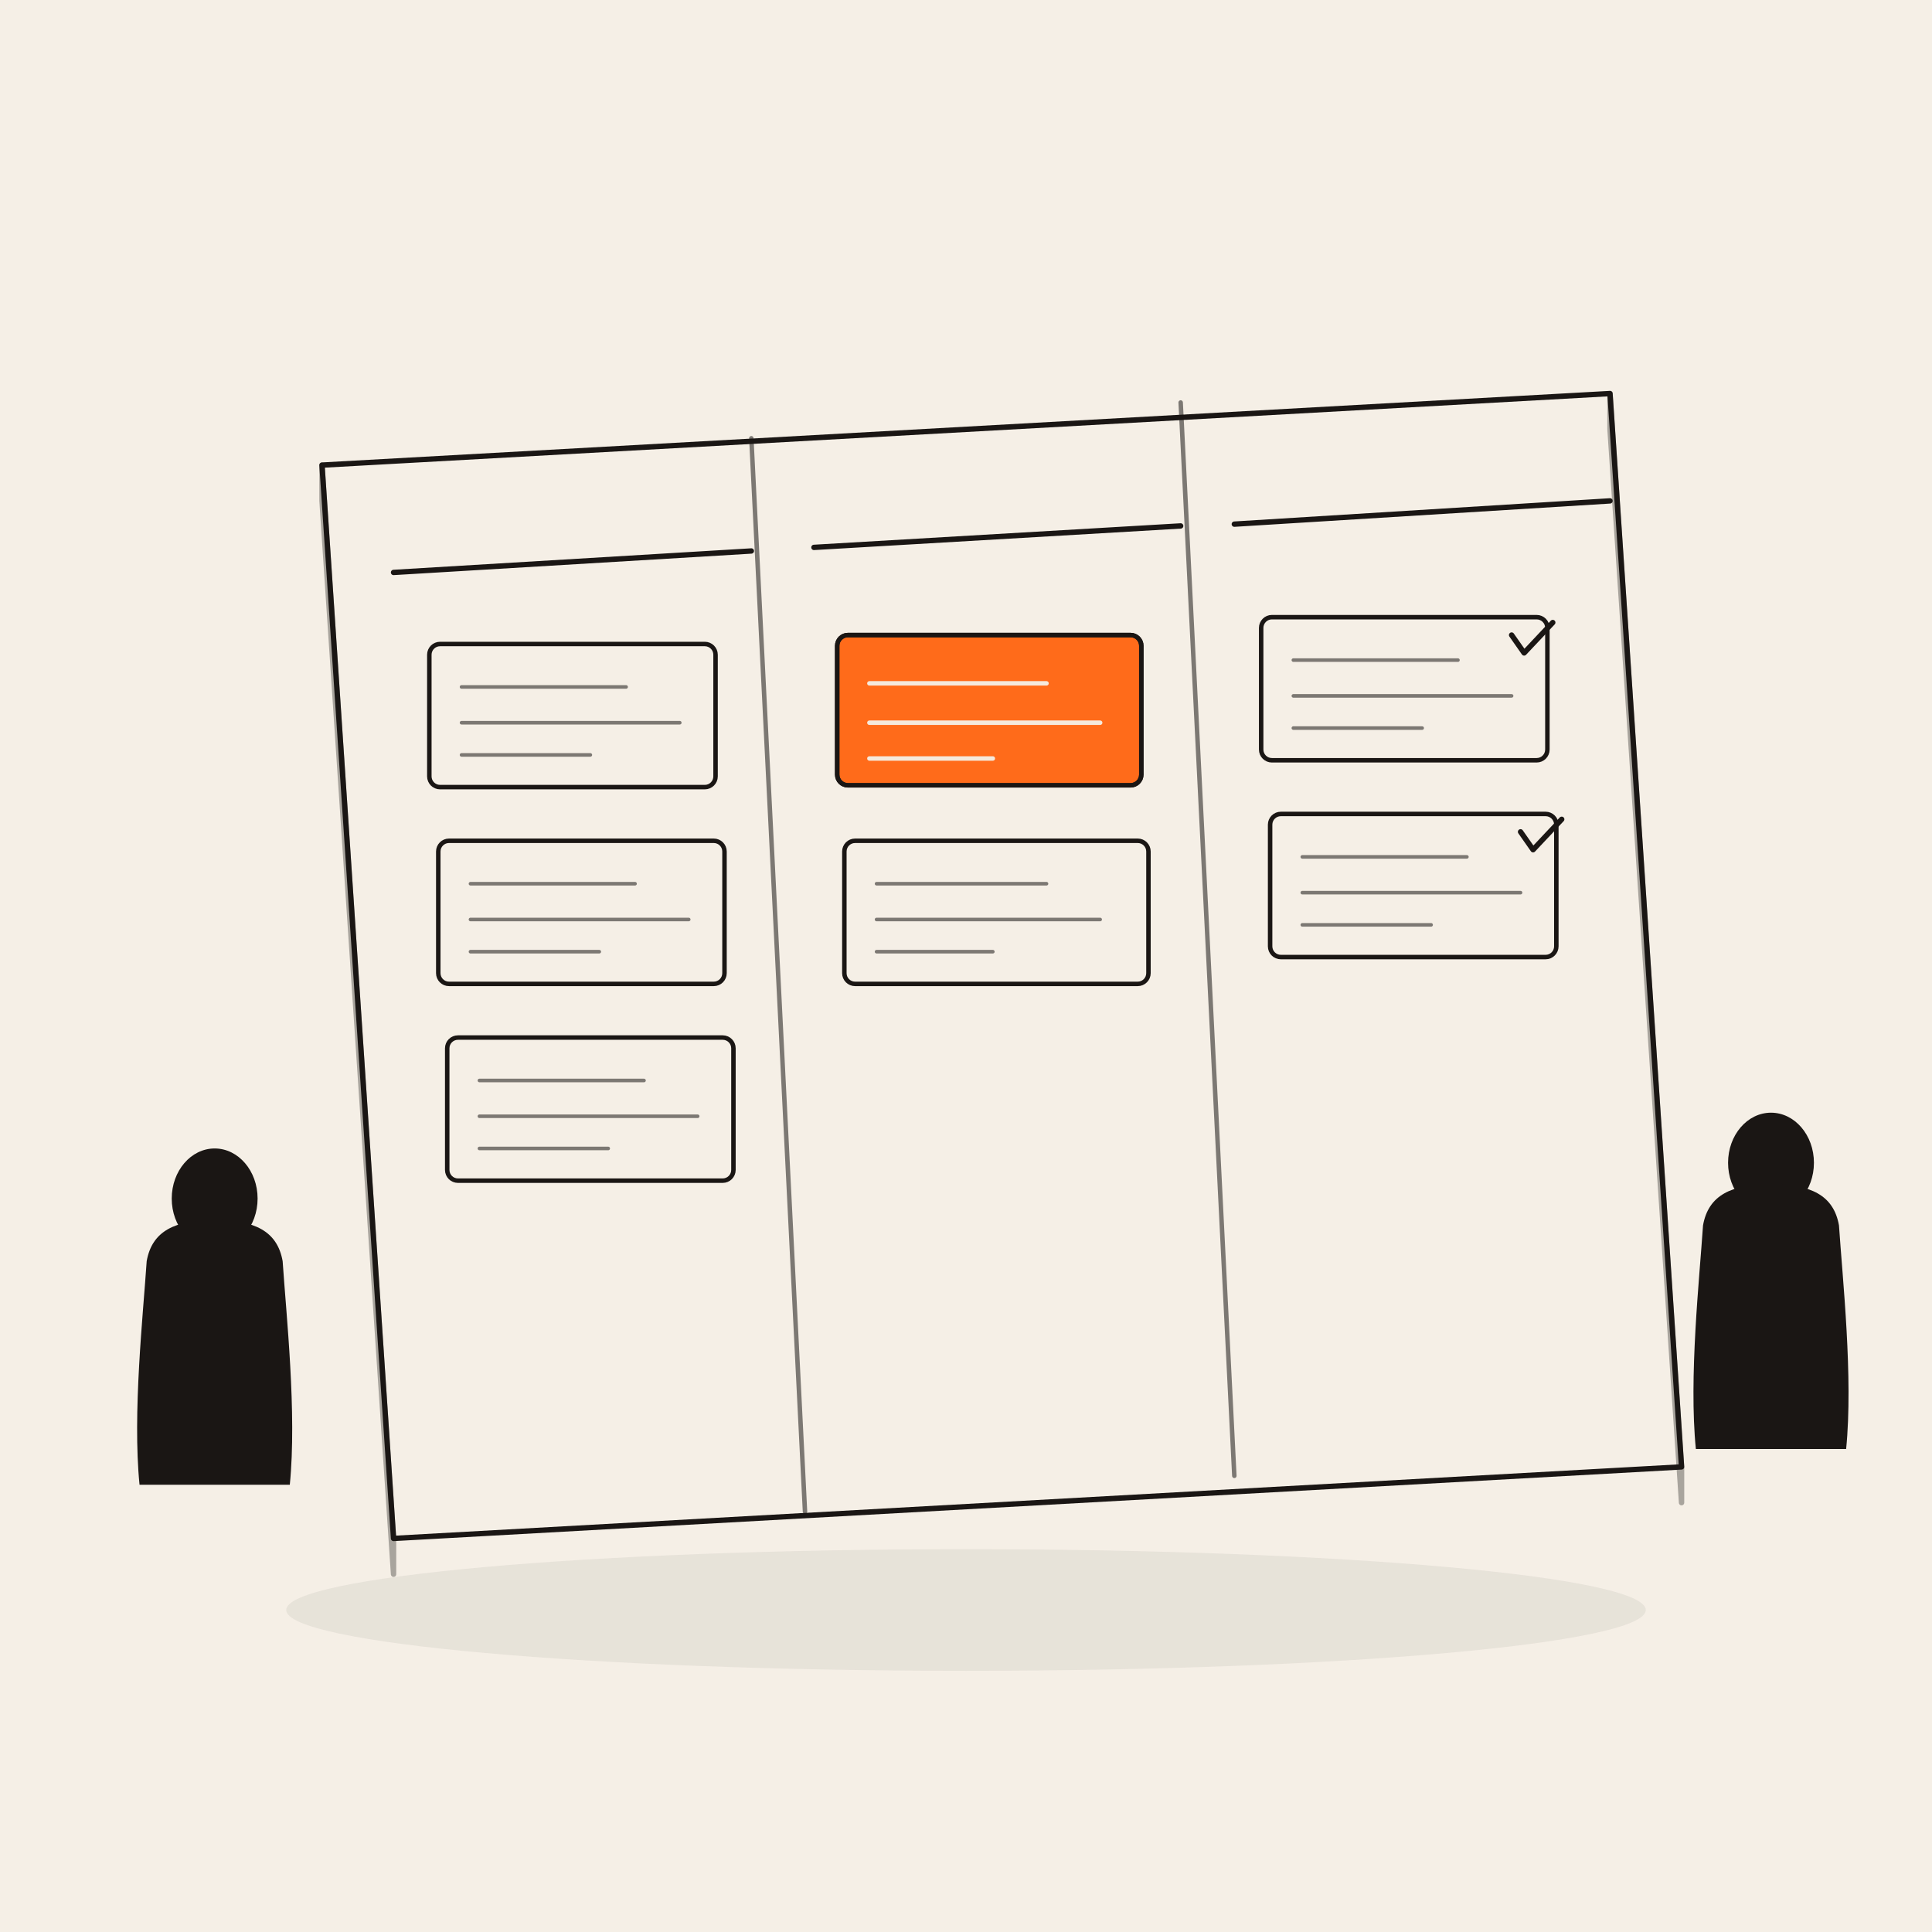
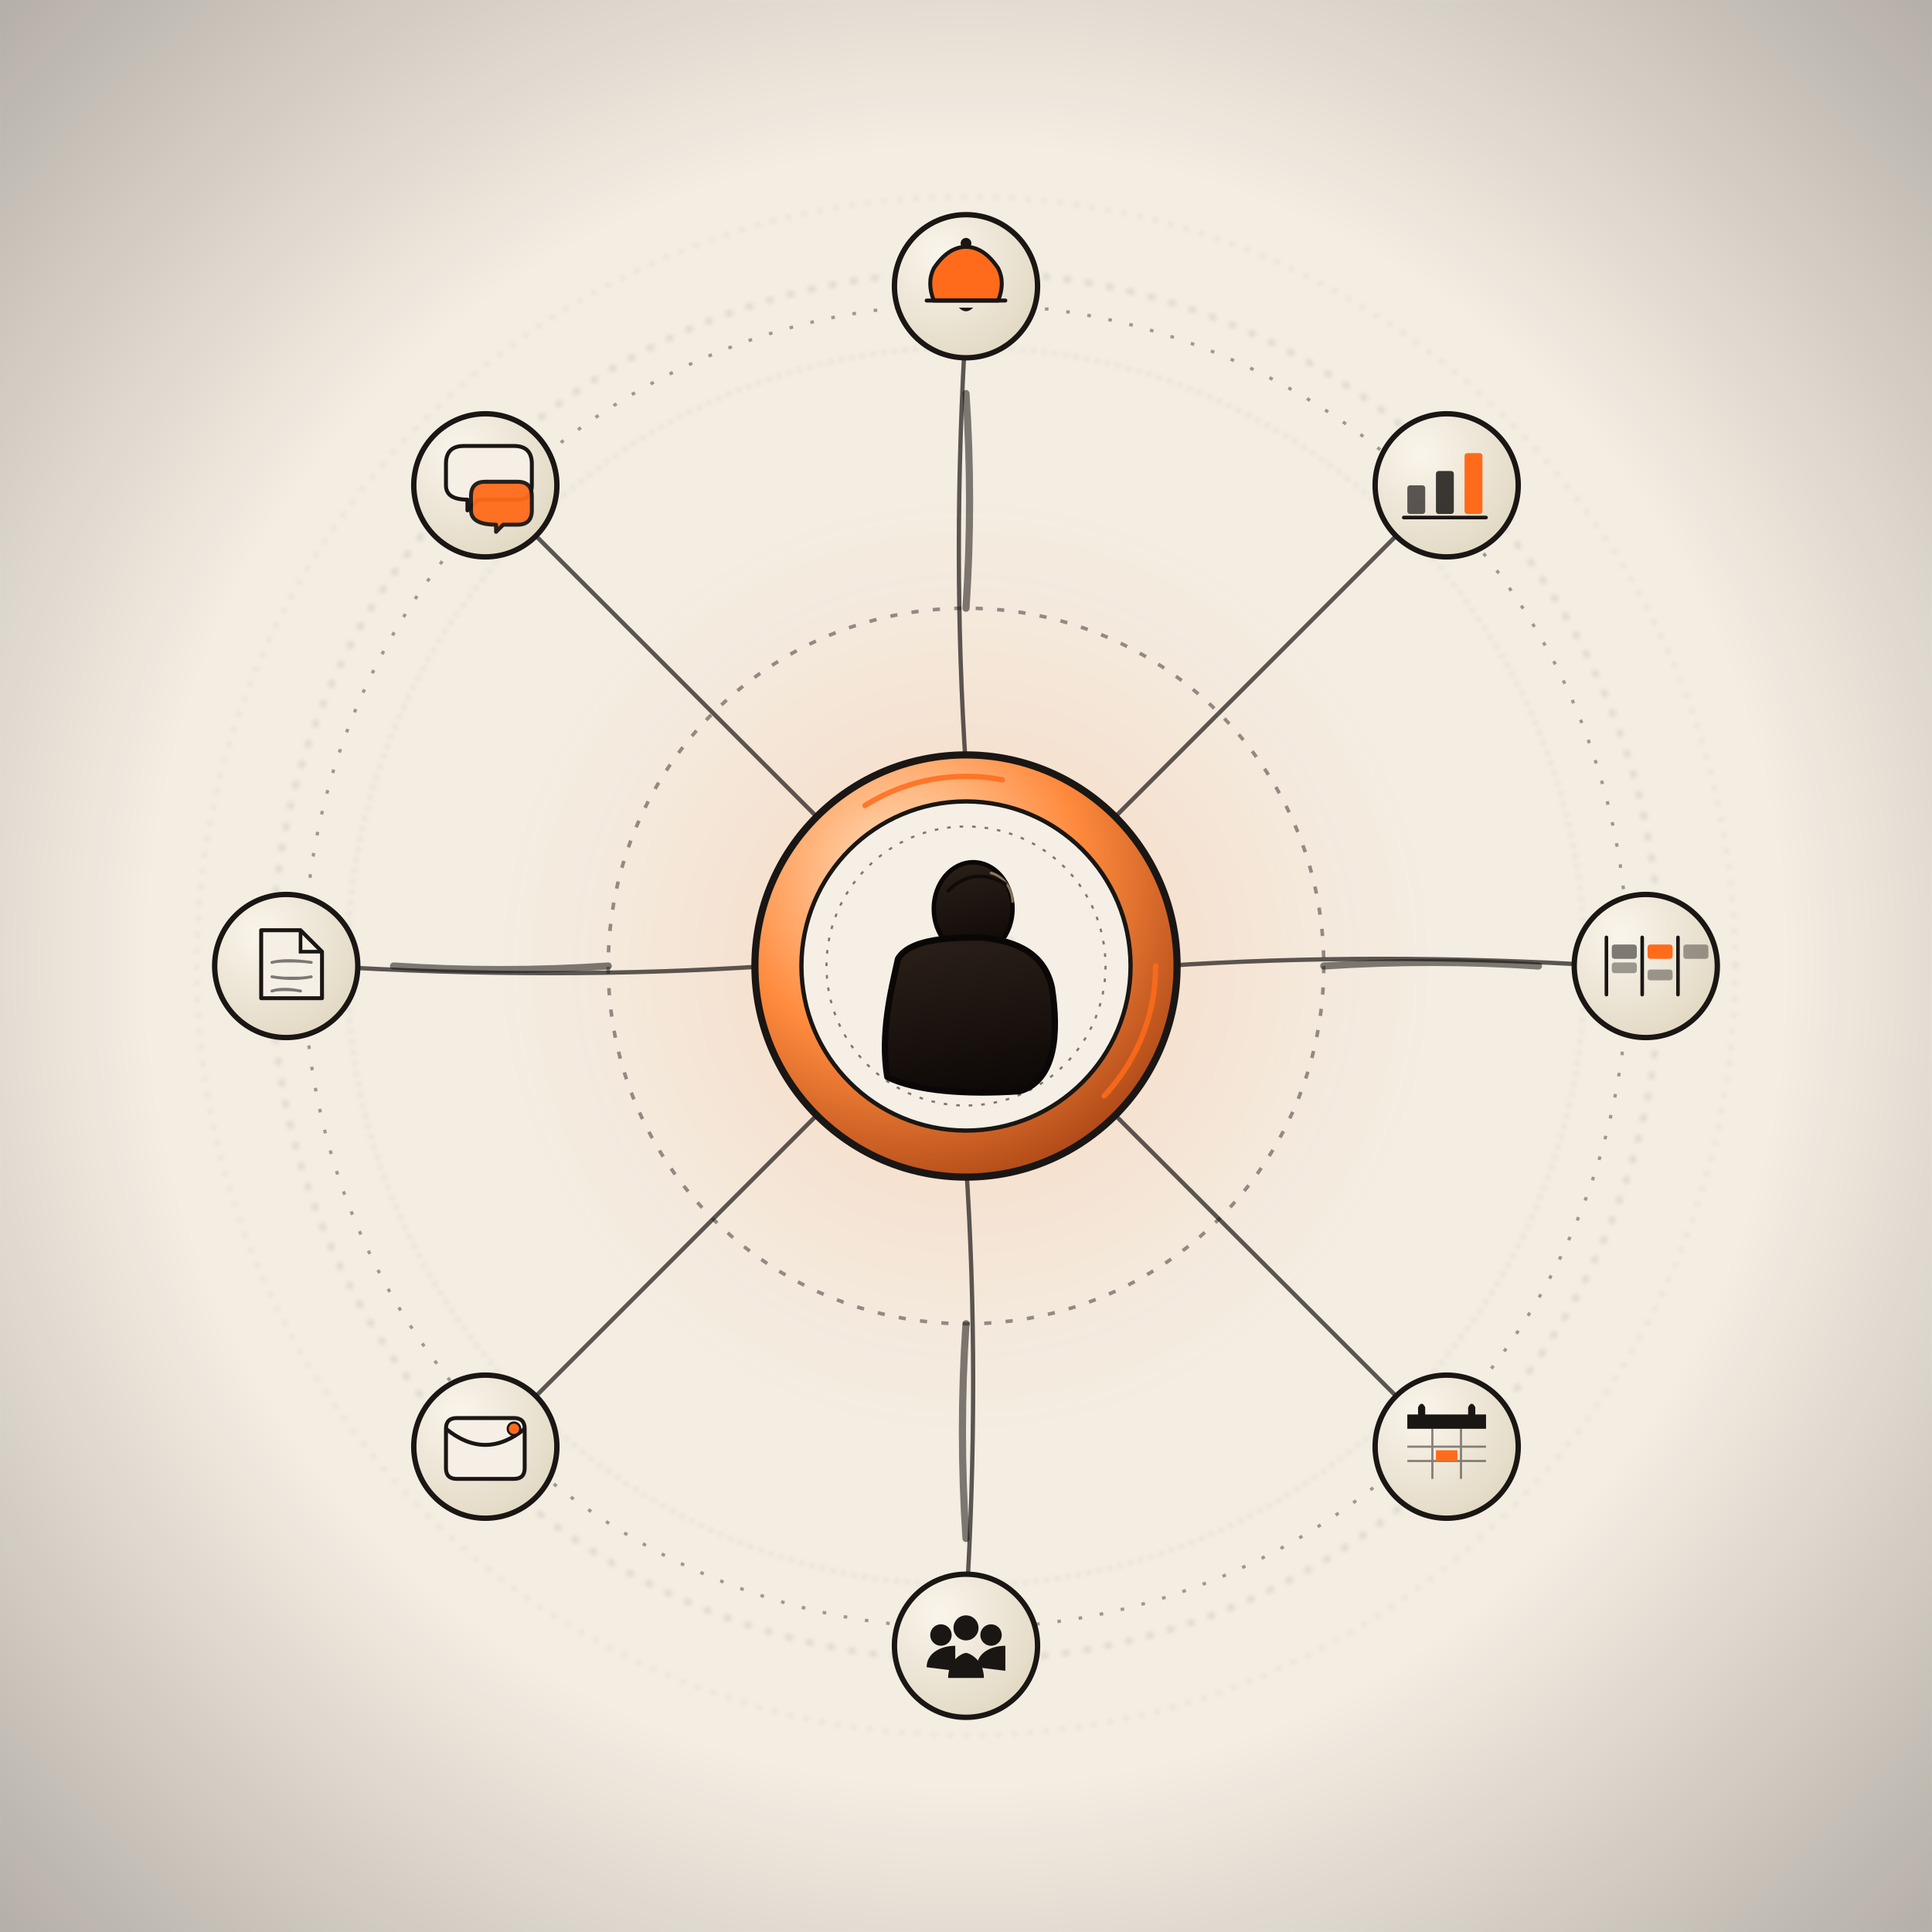
- <svg xmlns="http://www.w3.org/2000/svg" viewBox="0 0 1080 1080" role="img" aria-label="Slide 19 — Project Manager AI: kanban board with one orange task">
+ <svg xmlns="http://www.w3.org/2000/svg" viewBox="0 0 1080 1080" role="img" aria-label="Slide 19 — Project Manager AI: 360 hub with central figure and eight radiating process icons">
+   <defs>
+     <filter id="painterly19" x="-5%" y="-5%" width="110%" height="110%">
+       <feTurbulence type="fractalNoise" baseFrequency="0.008" numOctaves="2" seed="3" />
+       <feDisplacementMap in="SourceGraphic" scale="6" />
+     </filter>
+     <filter id="contactBlur19" x="-20%" y="-20%" width="140%" height="140%">
+       <feGaussianBlur stdDeviation="3" />
+     </filter>
+     <filter id="hazePM" x="-10%" y="-10%" width="120%" height="120%">
+       <feGaussianBlur stdDeviation="1.4" />
+     </filter>
+     <radialGradient id="hubDisk" cx="35%" cy="28%" r="85%">
+       <stop offset="0%" stop-color="#FFE3C2" />
+       <stop offset="50%" stop-color="#FF8A3D" />
+       <stop offset="100%" stop-color="#9C3A0E" />
+     </radialGradient>
+     <radialGradient id="nodeCard19" cx="32%" cy="28%" r="85%">
+       <stop offset="0%" stop-color="#FAF5EC" />
+       <stop offset="100%" stop-color="#E0D6C0" />
+     </radialGradient>
+     <linearGradient id="figureBody" x1="40%" y1="0%" x2="60%" y2="100%">
+       <stop offset="0%" stop-color="#2A1F18" />
+       <stop offset="100%" stop-color="#0E0907" />
+     </linearGradient>
+     <radialGradient id="haloPM" cx="50%" cy="50%" r="50%">
+       <stop offset="0%" stop-color="#FF6B1A" stop-opacity="0.18" />
+       <stop offset="70%" stop-color="#FF6B1A" stop-opacity="0.04" />
+       <stop offset="100%" stop-color="#FF6B1A" stop-opacity="0" />
+     </radialGradient>
+     <radialGradient id="vignette19" cx="50%" cy="50%" r="70%">
+       <stop offset="60%" stop-color="#000" stop-opacity="0" />
+       <stop offset="100%" stop-color="#000" stop-opacity="0.26" />
+     </radialGradient>
+   </defs>
  <rect width="1080" height="1080" fill="#F5EFE6" />
-   <ellipse cx="540" cy="900" rx="380" ry="34" fill="#B8B5AD" opacity="0.22" />
-   <g stroke="#1A1614" stroke-width="3" stroke-linejoin="round" stroke-linecap="round">
-     <polygon points="180,260 900,220 940,820 220,860" fill="#F5EFE6" />
-     <polygon points="180,260 220,860 220,880 180,280" fill="#B8B5AD" opacity="0.35" />
-     <polygon points="900,220 940,820 940,840 900,240" fill="#B8B5AD" opacity="0.35" />
+   <rect width="1080" height="1080" fill="#D9B98A" opacity="0.04" filter="url(#painterly19)" />
+   <g transform="translate(540 540)" opacity="0.35" filter="url(#hazePM)">
+     <circle r="430" fill="none" stroke="#1A1614" stroke-width="1" stroke-dasharray="1,8" />
+     <circle r="388" fill="none" stroke="#1A1614" stroke-width="1.2" stroke-dasharray="3,9" />
+     <circle r="346" fill="none" stroke="#1A1614" stroke-width="1" stroke-dasharray="1,5" />
+     <animateTransform attributeName="transform" type="rotate" values="360 0 0;0 0 0" dur="140s" repeatCount="indefinite" additive="sum" />
  </g>
-   <g stroke="#1A1614" stroke-width="2.5" stroke-linecap="round" opacity="0.55">
-     <line x1="420" y1="245" x2="450" y2="845" />
-     <line x1="660" y1="225" x2="690" y2="825" />
-   </g>
-   <g stroke="#1A1614" stroke-width="3" stroke-linecap="round">
-     <line x1="220" y1="320" x2="420" y2="308" />
-     <line x1="455" y1="306" x2="660" y2="294" />
-     <line x1="690" y1="293" x2="900" y2="280" />
-   </g>
-   <g stroke="#1A1614" stroke-width="2.5" stroke-linejoin="round" fill="#F5EFE6">
-     <rect x="240" y="360" width="160" height="80" rx="6" />
-     <rect x="245" y="470" width="160" height="80" rx="6" />
-     <rect x="250" y="580" width="160" height="80" rx="6" />
-   </g>
-   <g stroke="#1A1614" stroke-width="2" stroke-linecap="round" opacity="0.55">
-     <line x1="258" y1="384" x2="350" y2="384" />
-     <line x1="258" y1="404" x2="380" y2="404" />
-     <line x1="258" y1="422" x2="330" y2="422" />
-     <line x1="263" y1="494" x2="355" y2="494" />
-     <line x1="263" y1="514" x2="385" y2="514" />
-     <line x1="263" y1="532" x2="335" y2="532" />
-     <line x1="268" y1="604" x2="360" y2="604" />
-     <line x1="268" y1="624" x2="390" y2="624" />
-     <line x1="268" y1="642" x2="340" y2="642" />
-   </g>
-   <g stroke="#1A1614" stroke-width="2.5" stroke-linejoin="round">
-     <rect x="468" y="355" width="170" height="84" rx="6" fill="#FF6B1A" />
-     <rect x="468" y="355" width="170" height="84" rx="6" fill="none" stroke="#1A1614" />
-     <rect x="458" y="345" width="190" height="104" rx="10" fill="#FF6B1A" opacity="0">
-       <animate attributeName="opacity" values="0;0.18;0" dur="2.6s" repeatCount="indefinite" />
-     </rect>
-     <rect x="472" y="470" width="170" height="80" rx="6" fill="#F5EFE6" />
-   </g>
-   <g stroke="#F5EFE6" stroke-width="2.5" stroke-linecap="round" opacity="0.95">
-     <line x1="486" y1="382" x2="585" y2="382" />
-     <line x1="486" y1="404" x2="615" y2="404" />
-     <line x1="486" y1="424" x2="555" y2="424" />
-   </g>
-   <g stroke="#1A1614" stroke-width="2" stroke-linecap="round" opacity="0.55">
-     <line x1="490" y1="494" x2="585" y2="494" />
-     <line x1="490" y1="514" x2="615" y2="514" />
-     <line x1="490" y1="532" x2="555" y2="532" />
-   </g>
-   <g stroke="#1A1614" stroke-width="2.5" stroke-linejoin="round" fill="#F5EFE6">
-     <rect x="705" y="345" width="160" height="80" rx="6" />
-     <rect x="710" y="455" width="160" height="80" rx="6" />
-   </g>
-   <g stroke="#1A1614" stroke-width="2" stroke-linecap="round" opacity="0.55">
-     <line x1="723" y1="369" x2="815" y2="369" />
-     <line x1="723" y1="389" x2="845" y2="389" />
-     <line x1="723" y1="407" x2="795" y2="407" />
-     <line x1="728" y1="479" x2="820" y2="479" />
-     <line x1="728" y1="499" x2="850" y2="499" />
-     <line x1="728" y1="517" x2="800" y2="517" />
-   </g>
-   <g stroke="#1A1614" stroke-width="3" stroke-linecap="round" stroke-linejoin="round" fill="none">
-     <polyline points="845,355 852,365 868,348" />
-     <polyline points="850,465 857,475 873,458" />
-   </g>
-   <g fill="#1A1614">
-     <g transform="translate(120 760)">
-       <ellipse cx="0" cy="-90" rx="24" ry="28" fill="#1A1614" />
-       <path d="M -38,-55 C -40,-25 -46,30 -42,70 L 42,70 C 46,30 40,-25 38,-55 C 35,-72 22,-78 0,-78 C -22,-78 -35,-72 -38,-55 Z" fill="#1A1614" />
-     </g>
-     <g transform="translate(990 740)">
-       <ellipse cx="0" cy="-90" rx="24" ry="28" fill="#1A1614" />
-       <path d="M -38,-55 C -40,-25 -46,30 -42,70 L 42,70 C 46,30 40,-25 38,-55 C 35,-72 22,-78 0,-78 C -22,-78 -35,-72 -38,-55 Z" fill="#1A1614" />
+   <circle cx="540" cy="540" r="260" fill="url(#haloPM)">
+     <animate attributeName="r" values="230;280;230" dur="5.2s" repeatCount="indefinite" calcMode="spline" keyTimes="0;0.5;1" keySplines="0.42 0 0.58 1;0.42 0 0.58 1" />
+   </circle>
+   <g transform="translate(540 540)">
+     <g>
+       <animateTransform attributeName="transform" type="rotate" values="0;360" dur="90s" repeatCount="indefinite" />
+       <circle r="200" fill="none" stroke="#1A1614" stroke-width="2" stroke-dasharray="4,8" opacity="0.45" />
+       <circle r="370" fill="none" stroke="#1A1614" stroke-width="1.8" stroke-dasharray="2,10" opacity="0.4" />
+       <g stroke="#1A1614" stroke-width="2.4" fill="none" stroke-linecap="round" opacity="0.7">
+         <path d="M 110 0 Q 230 -8 360 0" />
+         <path d="M 78 78 Q 168 168 254 254" />
+         <path d="M 0 110 Q 8 230 0 360" />
+         <path d="M -78 78 Q -168 168 -254 254" />
+         <path d="M -110 0 Q -230 8 -360 0" />
+         <path d="M -78 -78 Q -168 -168 -254 -254" />
+         <path d="M 0 -110 Q -8 -230 0 -360" />
+         <path d="M 78 -78 Q 168 -168 254 -254" />
+       </g>
+       <g stroke="#1A1614" stroke-width="4" fill="none" stroke-linecap="round" opacity="0.55">
+         <path d="M 200 0 Q 260 -4 320 0" />
+         <path d="M 0 200 Q -4 260 0 320" />
+         <path d="M -200 0 Q -260 4 -320 0" />
+         <path d="M 0 -200 Q 4 -260 0 -320" />
+       </g>
+       <circle r="6" fill="#FF6B1A" opacity="0.85">
+         <animateMotion path="M 200 0 A 200 200 0 1 1 199.9 0 Z" dur="9s" repeatCount="indefinite" />
+       </circle>
+       <circle r="4" fill="#FF6B1A" opacity="0.7">
+         <animateMotion path="M 370 0 A 370 370 0 1 0 369.9 0 Z" dur="14s" repeatCount="indefinite" />
+       </circle>
+       <g transform="translate(380 0)">
+         <g>
+           <animateTransform attributeName="transform" type="rotate" values="0;-360" dur="90s" repeatCount="indefinite" />
+           <circle r="40" fill="url(#nodeCard19)" stroke="#1A1614" stroke-width="3" />
+           <g stroke="#1A1614" stroke-width="2" stroke-linecap="round" fill="none">
+             <path d="M -22 -16 L -22 16" />
+             <path d="M -2 -16 L -2 16" />
+             <path d="M 18 -16 L 18 16" />
+           </g>
+           <rect x="-19" y="-12" width="14" height="8" rx="1.5" fill="#1A1614" opacity="0.55" />
+           <rect x="1" y="-12" width="14" height="8" rx="1.5" fill="#FF6B1A" />
+           <rect x="21" y="-12" width="14" height="8" rx="1.5" fill="#1A1614" opacity="0.4" />
+           <rect x="-19" y="-2" width="14" height="6" rx="1.5" fill="#1A1614" opacity="0.4" />
+           <rect x="1" y="2" width="14" height="6" rx="1.5" fill="#1A1614" opacity="0.4" />
+         </g>
+       </g>
+       <g transform="translate(268.7 268.7)">
+         <g>
+           <animateTransform attributeName="transform" type="rotate" values="0;-360" dur="90s" repeatCount="indefinite" />
+           <circle r="40" fill="url(#nodeCard19)" stroke="#1A1614" stroke-width="3" />
+           <path d="M -22 -18 L 22 -18 L 22 -10 L -22 -10 Z" fill="#1A1614" />
+           <path d="M -16 -22 Q -14 -26 -12 -22 L -12 -14 Q -14 -10 -16 -14 Z" fill="#1A1614" />
+           <path d="M 16 -22 Q 14 -26 12 -22 L 12 -14 Q 14 -10 16 -14 Z" fill="#1A1614" />
+           <g stroke="#1A1614" stroke-width="1.2" fill="none" opacity="0.5">
+             <path d="M -22 0 L 22 0" />
+             <path d="M -22 8 L 22 8" />
+             <path d="M -8 -10 L -8 18" />
+             <path d="M 8 -10 L 8 18" />
+           </g>
+           <rect x="-6" y="2" width="12" height="6" fill="#FF6B1A" />
+         </g>
+       </g>
+       <g transform="translate(0 380)">
+         <g>
+           <animateTransform attributeName="transform" type="rotate" values="0;-360" dur="90s" repeatCount="indefinite" />
+           <circle r="40" fill="url(#nodeCard19)" stroke="#1A1614" stroke-width="3" />
+           <circle cx="-14" cy="-6" r="6" fill="#1A1614" />
+           <path d="M -22 12 C -22 4 -14 0 -6 0 L -6 14 Z" fill="#1A1614" />
+           <circle cx="0" cy="-10" r="7" fill="#1A1614" />
+           <path d="M -10 18 C -10 8 -2 4 0 4 C 2 4 10 8 10 18 Z" fill="#1A1614" />
+           <circle cx="14" cy="-6" r="6" fill="#1A1614" />
+           <path d="M 6 12 C 6 4 14 0 22 0 L 22 14 Z" fill="#1A1614" />
+         </g>
+       </g>
+       <g transform="translate(-268.7 268.7)">
+         <g>
+           <animateTransform attributeName="transform" type="rotate" values="0;-360" dur="90s" repeatCount="indefinite" />
+           <circle r="40" fill="url(#nodeCard19)" stroke="#1A1614" stroke-width="3" />
+           <path d="M -22 -10 Q -22 -16 -16 -16 L 16 -16 Q 22 -16 22 -10 L 22 12 Q 22 18 16 18 L -16 18 Q -22 18 -22 12 Z" fill="#F5EFE6" stroke="#1A1614" stroke-width="2.2" />
+           <path d="M -22 -10 Q 0 8 22 -10" fill="none" stroke="#1A1614" stroke-width="2.2" />
+           <circle cx="16" cy="-10" r="3.5" fill="#FF6B1A" stroke="#1A1614" stroke-width="1.2" />
+         </g>
+       </g>
+       <g transform="translate(-380 0)">
+         <g>
+           <animateTransform attributeName="transform" type="rotate" values="0;-360" dur="90s" repeatCount="indefinite" />
+           <circle r="40" fill="url(#nodeCard19)" stroke="#1A1614" stroke-width="3" />
+           <path d="M -14 -20 L 8 -20 Q 20 -8 20 -8 L 20 18 L -14 18 Z" fill="#F5EFE6" stroke="#1A1614" stroke-width="2.2" stroke-linejoin="round" />
+           <path d="M 8 -20 L 8 -8 L 20 -8" fill="none" stroke="#1A1614" stroke-width="2" />
+           <g stroke="#1A1614" stroke-width="1.6" stroke-linecap="round" opacity="0.55">
+             <path d="M -8 -2 Q 0 -4 14 -2" />
+             <path d="M -8 6 Q 4 8 14 6" />
+             <path d="M -8 14 Q -2 12 8 14" />
+           </g>
+         </g>
+       </g>
+       <g transform="translate(-268.7 -268.7)">
+         <g>
+           <animateTransform attributeName="transform" type="rotate" values="0;-360" dur="90s" repeatCount="indefinite" />
+           <circle r="40" fill="url(#nodeCard19)" stroke="#1A1614" stroke-width="3" />
+           <path d="M -22 -12 Q -22 -22 -12 -22 L 16 -22 Q 26 -22 26 -12 L 26 0 Q 26 8 18 8 L -4 8 L -10 14 L -10 8 Q -22 8 -22 0 Z" fill="#F5EFE6" stroke="#1A1614" stroke-width="2.2" stroke-linejoin="round" />
+           <path d="M -8 6 Q -8 -2 0 -2 L 18 -2 Q 26 -2 26 6 L 26 14 Q 26 22 18 22 L 10 22 L 6 26 L 6 22 Q -8 22 -8 14 Z" fill="#FF6B1A" stroke="#1A1614" stroke-width="2.2" stroke-linejoin="round" opacity="0.95" />
+         </g>
+       </g>
+       <g transform="translate(0 -380)">
+         <g>
+           <animateTransform attributeName="transform" type="rotate" values="0;-360" dur="90s" repeatCount="indefinite" />
+           <circle r="40" fill="url(#nodeCard19)" stroke="#1A1614" stroke-width="3" />
+           <path d="M -18 8 Q -22 -2 -18 -10 Q -10 -22 0 -22 Q 10 -22 18 -10 Q 22 -2 18 8 Z" fill="#FF6B1A" stroke="#1A1614" stroke-width="2.2" stroke-linejoin="round" />
+           <path d="M -22 8 L 22 8" stroke="#1A1614" stroke-width="2.2" stroke-linecap="round" />
+           <path d="M -4 12 Q 0 16 4 12" fill="#1A1614" />
+           <circle cx="0" cy="-24" r="3" fill="#1A1614" />
+         </g>
+       </g>
+       <g transform="translate(268.7 -268.7)">
+         <g>
+           <animateTransform attributeName="transform" type="rotate" values="0;-360" dur="90s" repeatCount="indefinite" />
+           <circle r="40" fill="url(#nodeCard19)" stroke="#1A1614" stroke-width="3" />
+           <rect x="-22" y="0" width="10" height="16" rx="1.5" fill="#1A1614" opacity="0.7" />
+           <rect x="-6" y="-8" width="10" height="24" rx="1.5" fill="#1A1614" opacity="0.85" />
+           <rect x="10" y="-18" width="10" height="34" rx="1.5" fill="#FF6B1A" />
+           <path d="M -24 18 L 22 18" stroke="#1A1614" stroke-width="2" stroke-linecap="round" />
+         </g>
+       </g>
    </g>
  </g>
+   <g transform="translate(540 540)">
+     <circle r="118" fill="url(#hubDisk)" stroke="#1A1614" stroke-width="4" />
+     <circle r="92" fill="#F5EFE6" stroke="#1A1614" stroke-width="2.4" />
+     <circle r="78" fill="none" stroke="#1A1614" stroke-width="1.2" stroke-dasharray="2,5" opacity="0.55" />
+     <g>
+       <ellipse cx="4" cy="-32" rx="22" ry="26" fill="url(#figureBody)" stroke="#0A0706" stroke-width="2.5" />
+       <path d="M 14 -52 C 22 -50 26 -42 26 -36" fill="none" stroke="#D9B98A" stroke-width="1.4" stroke-linecap="round" opacity="0.6" />
+       <path d="M -38 -4 C -42 14 -48 38 -44 62                C -28 70 0 72 30 70                C 50 64 52 38 48 12                C 44 -6 30 -14 8 -16                C -14 -16 -32 -14 -38 -4 Z" fill="url(#figureBody)" stroke="#0A0706" stroke-width="3.5" stroke-linejoin="round" />
+       <path d="M -10 -42 Q 4 -56 22 -46" fill="none" stroke="#0A0706" stroke-width="2" stroke-linecap="round" opacity="0.8" />
+       <path d="M -16 -16 Q 4 -10 24 -16" fill="none" stroke="#000" stroke-width="2.2" opacity="0.45" filter="url(#contactBlur19)" />
+     </g>
+     <circle cx="0" cy="0" r="106" fill="none" stroke="#FF6B1A" stroke-width="3" stroke-dasharray="80,360" stroke-linecap="round" opacity="0.85">
+       <animateTransform attributeName="transform" type="rotate" values="0;360" dur="6s" repeatCount="indefinite" />
+     </circle>
+   </g>
+   <rect width="1080" height="1080" fill="url(#vignette19)" pointer-events="none" />
</svg>
